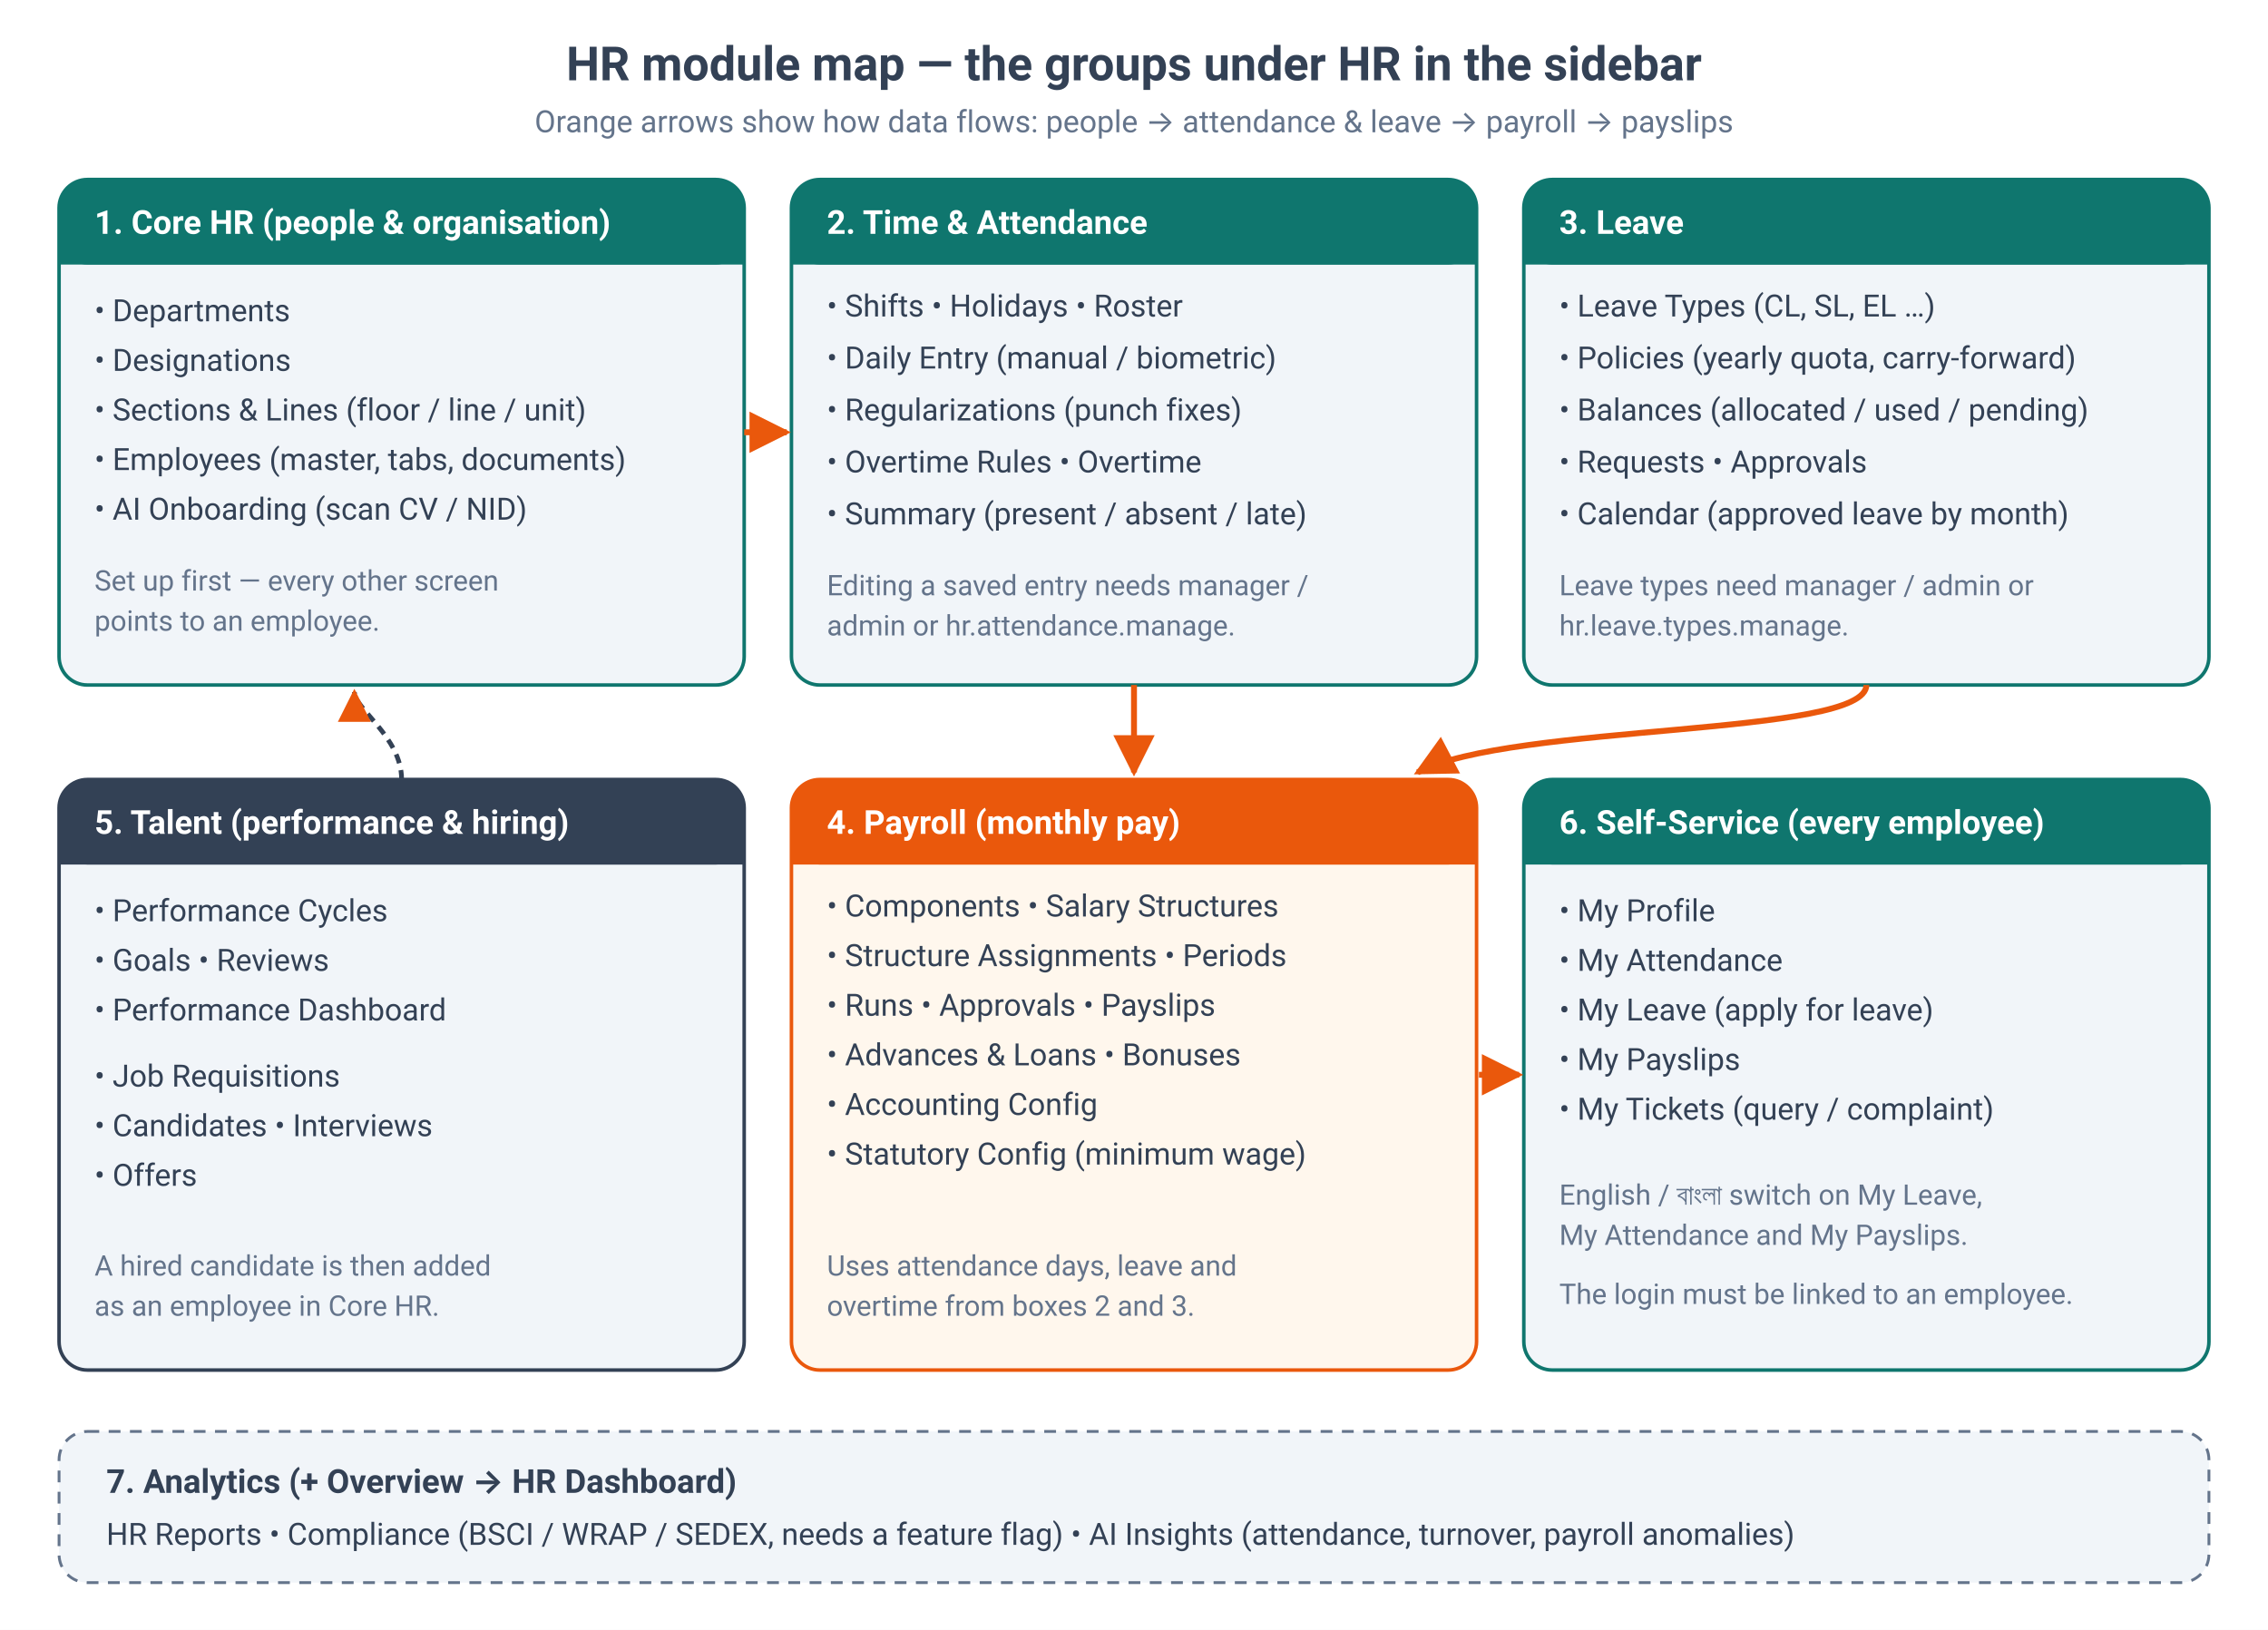
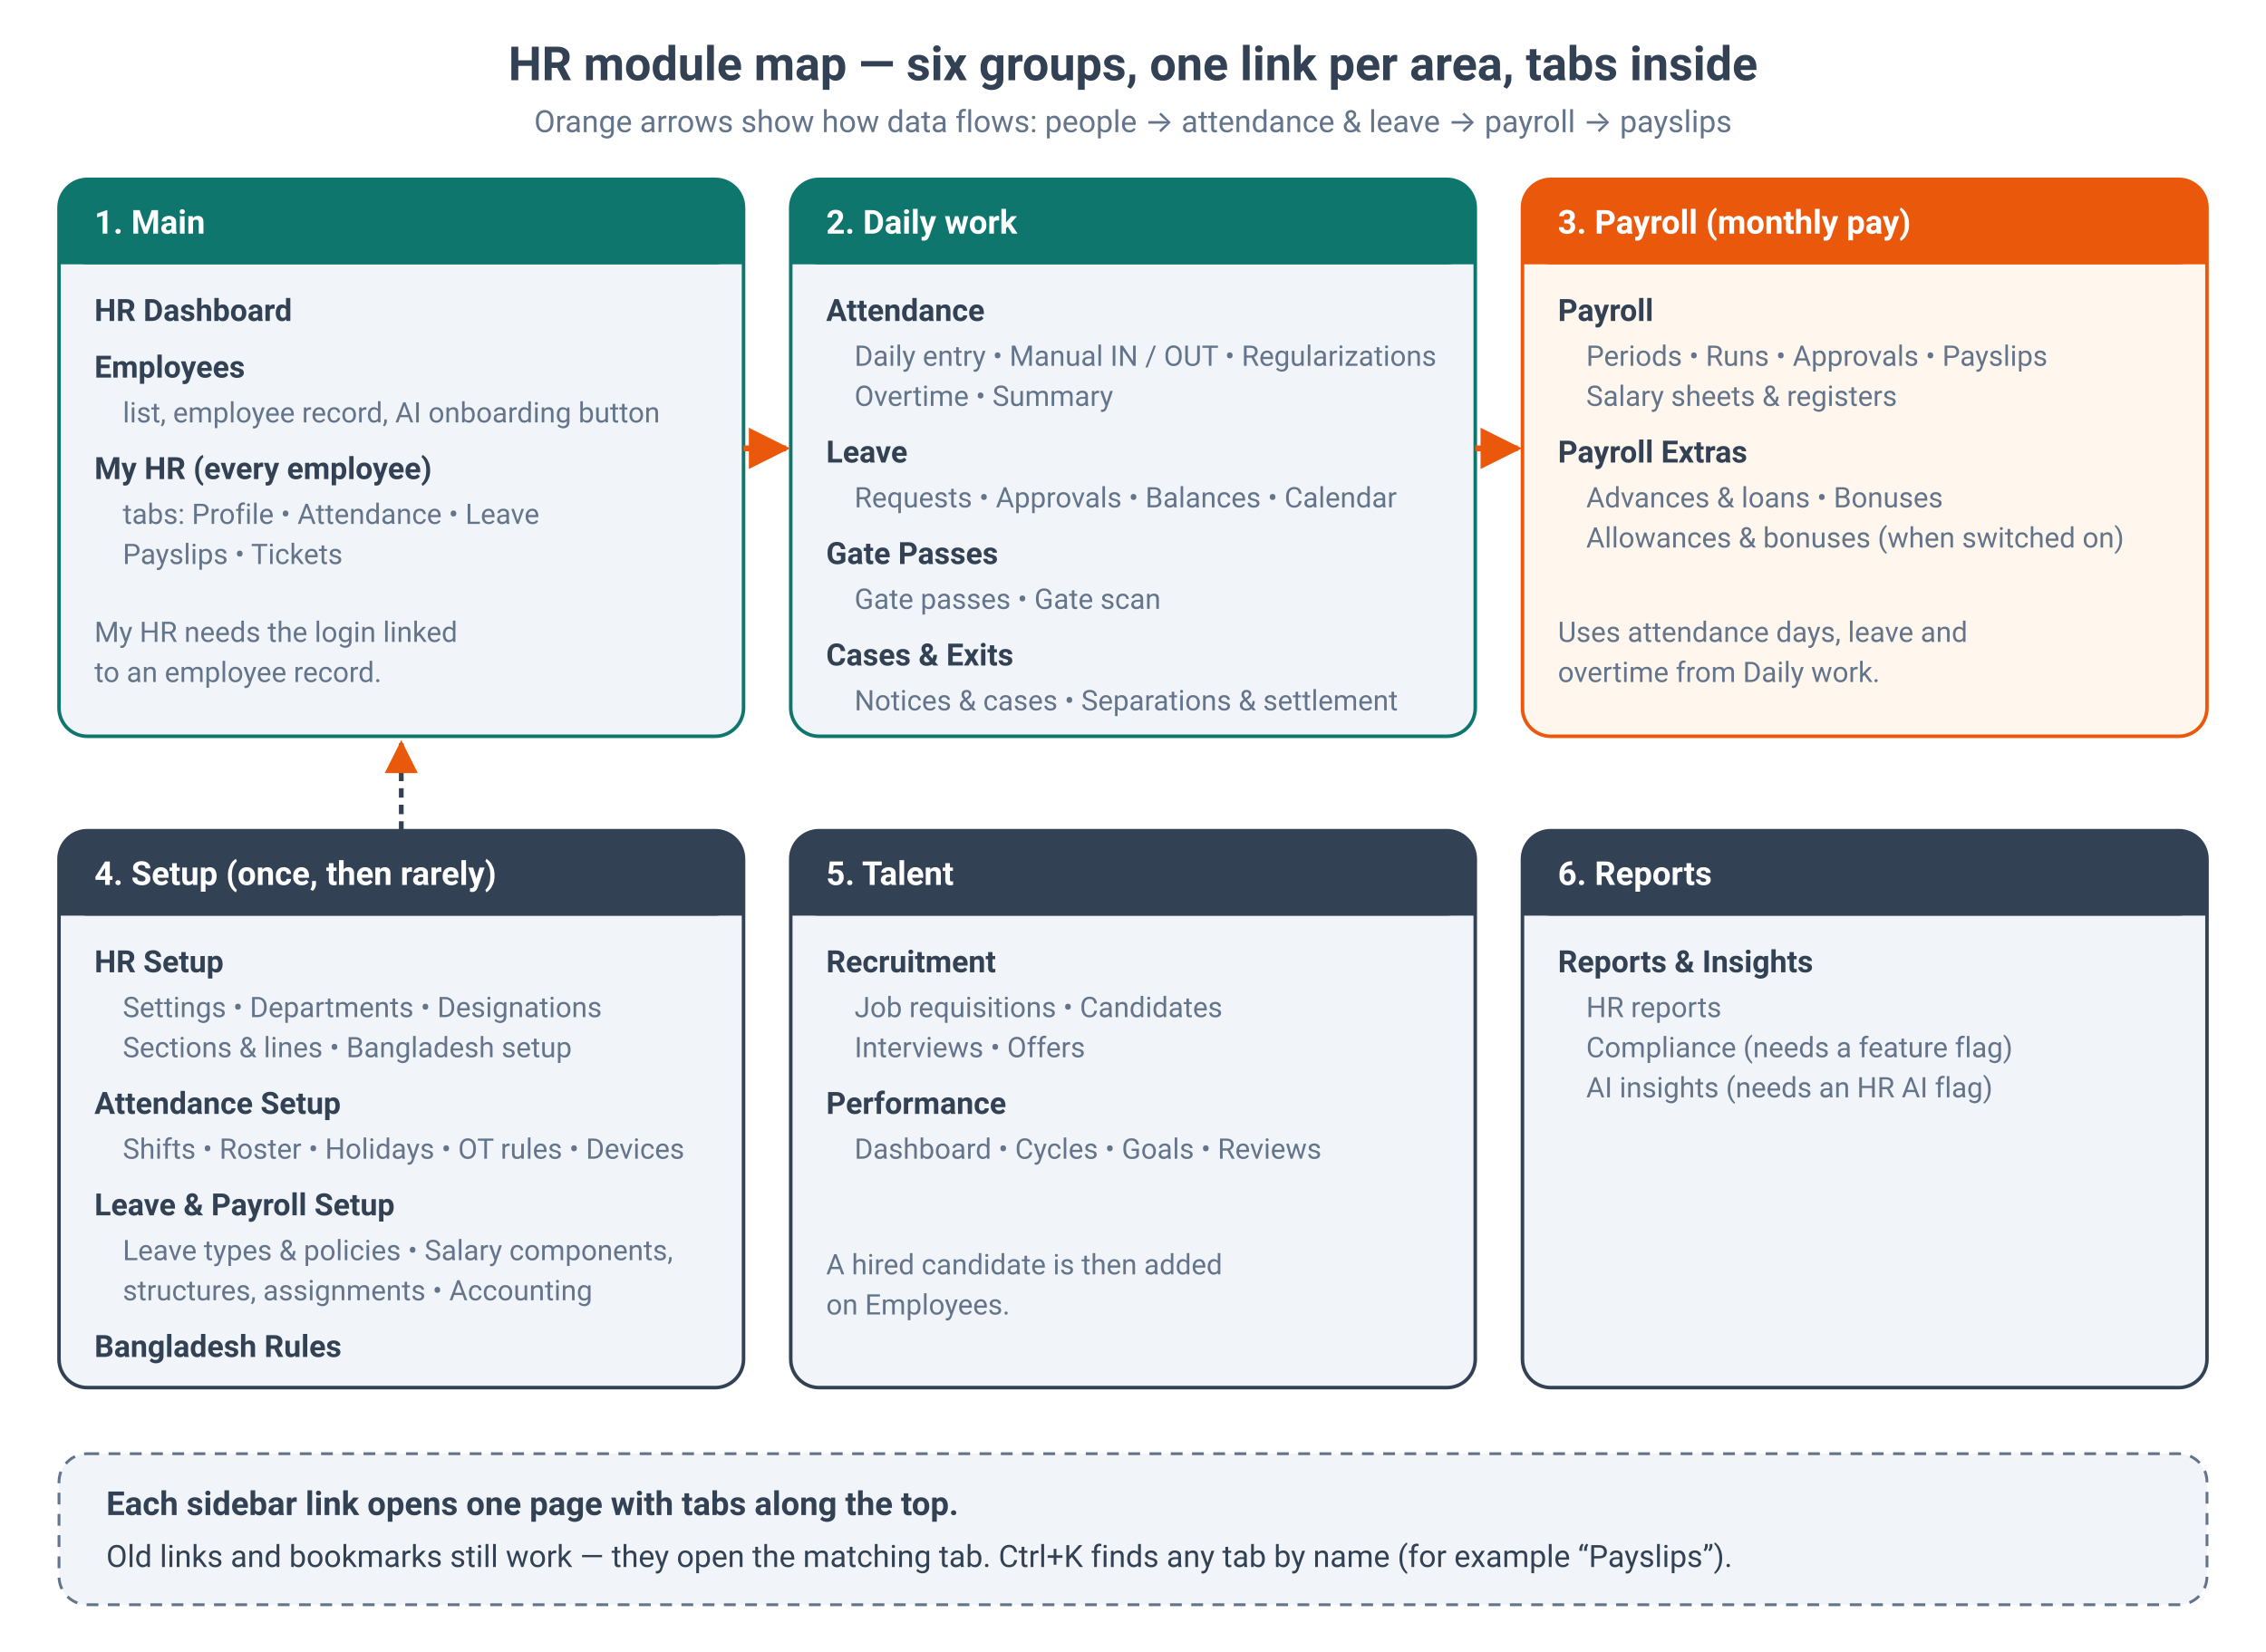
- <svg xmlns="http://www.w3.org/2000/svg" viewBox="0 0 960 690" width="960" height="690" font-family="system-ui, -apple-system, 'Segoe UI', Roboto, sans-serif">
+ <svg xmlns="http://www.w3.org/2000/svg" viewBox="0 0 960 700" width="960" height="700" font-family="system-ui, -apple-system, 'Segoe UI', Roboto, sans-serif">
  <defs>
    <marker id="arr" viewBox="0 0 10 10" refX="9" refY="5" markerWidth="7" markerHeight="7" orient="auto">
      <path d="M0,0 L10,5 L0,10 z" fill="#ea580c" />
    </marker>
  </defs>
-   <rect width="960" height="690" fill="#ffffff" />
-   <text x="480" y="34" text-anchor="middle" font-size="20" font-weight="700" fill="#334155">HR module map — the groups under HR in the sidebar</text>
+   <rect width="960" height="700" fill="#ffffff" />
+   <text x="480" y="34" text-anchor="middle" font-size="20" font-weight="700" fill="#334155">HR module map — six groups, one link per area, tabs inside</text>
  <text x="480" y="56" text-anchor="middle" font-size="13" fill="#64748b">Orange arrows show how data flows: people → attendance &amp; leave → payroll → payslips</text>
  <g>
-     <rect x="25" y="76" width="290" height="214" rx="12" fill="#f1f5f9" stroke="#0f766e" stroke-width="1.5" />
+     <rect x="25" y="76" width="290" height="236" rx="12" fill="#f1f5f9" stroke="#0f766e" stroke-width="1.5" />
    <rect x="25" y="76" width="290" height="36" rx="12" fill="#0f766e" />
    <rect x="25" y="100" width="290" height="12" fill="#0f766e" />
-     <text x="40" y="99" font-size="14" font-weight="700" fill="#ffffff">1. Core HR (people &amp; organisation)</text>
-     <text x="40" y="136" font-size="13" fill="#334155">• Departments</text>
-     <text x="40" y="157" font-size="13" fill="#334155">• Designations</text>
-     <text x="40" y="178" font-size="13" fill="#334155">• Sections &amp; Lines (floor / line / unit)</text>
-     <text x="40" y="199" font-size="13" fill="#334155">• Employees (master, tabs, documents)</text>
-     <text x="40" y="220" font-size="13" fill="#334155">• AI Onboarding (scan CV / NID)</text>
-     <text x="40" y="250" font-size="12" fill="#64748b">Set up first — every other screen</text>
-     <text x="40" y="267" font-size="12" fill="#64748b">points to an employee.</text>
+     <text x="40" y="99" font-size="14" font-weight="700" fill="#ffffff">1. Main</text>
+     <text x="40" y="136" font-size="13" font-weight="600" fill="#334155">HR Dashboard</text>
+     <text x="40" y="160" font-size="13" font-weight="600" fill="#334155">Employees</text>
+     <text x="52" y="179" font-size="12" fill="#64748b">list, employee record, AI onboarding button</text>
+     <text x="40" y="203" font-size="13" font-weight="600" fill="#334155">My HR (every employee)</text>
+     <text x="52" y="222" font-size="12" fill="#64748b">tabs: Profile • Attendance • Leave</text>
+     <text x="52" y="239" font-size="12" fill="#64748b">Payslips • Tickets</text>
+     <text x="40" y="272" font-size="12" fill="#64748b">My HR needs the login linked</text>
+     <text x="40" y="289" font-size="12" fill="#64748b">to an employee record.</text>
  </g>
  <g>
-     <rect x="335" y="76" width="290" height="214" rx="12" fill="#f1f5f9" stroke="#0f766e" stroke-width="1.5" />
+     <rect x="335" y="76" width="290" height="236" rx="12" fill="#f1f5f9" stroke="#0f766e" stroke-width="1.5" />
    <rect x="335" y="76" width="290" height="36" rx="12" fill="#0f766e" />
    <rect x="335" y="100" width="290" height="12" fill="#0f766e" />
-     <text x="350" y="99" font-size="14" font-weight="700" fill="#ffffff">2. Time &amp; Attendance</text>
-     <text x="350" y="134" font-size="13" fill="#334155">• Shifts   • Holidays   • Roster</text>
-     <text x="350" y="156" font-size="13" fill="#334155">• Daily Entry (manual / biometric)</text>
-     <text x="350" y="178" font-size="13" fill="#334155">• Regularizations (punch fixes)</text>
-     <text x="350" y="200" font-size="13" fill="#334155">• Overtime Rules   • Overtime</text>
-     <text x="350" y="222" font-size="13" fill="#334155">• Summary (present / absent / late)</text>
-     <text x="350" y="252" font-size="12" fill="#64748b">Editing a saved entry needs manager /</text>
-     <text x="350" y="269" font-size="12" fill="#64748b">admin or hr.attendance.manage.</text>
+     <text x="350" y="99" font-size="14" font-weight="700" fill="#ffffff">2. Daily work</text>
+     <text x="350" y="136" font-size="13" font-weight="600" fill="#334155">Attendance</text>
+     <text x="362" y="155" font-size="12" fill="#64748b">Daily entry • Manual IN / OUT • Regularizations</text>
+     <text x="362" y="172" font-size="12" fill="#64748b">Overtime • Summary</text>
+     <text x="350" y="196" font-size="13" font-weight="600" fill="#334155">Leave</text>
+     <text x="362" y="215" font-size="12" fill="#64748b">Requests • Approvals • Balances • Calendar</text>
+     <text x="350" y="239" font-size="13" font-weight="600" fill="#334155">Gate Passes</text>
+     <text x="362" y="258" font-size="12" fill="#64748b">Gate passes • Gate scan</text>
+     <text x="350" y="282" font-size="13" font-weight="600" fill="#334155">Cases &amp; Exits</text>
+     <text x="362" y="301" font-size="12" fill="#64748b">Notices &amp; cases • Separations &amp; settlement</text>
  </g>
  <g>
-     <rect x="645" y="76" width="290" height="214" rx="12" fill="#f1f5f9" stroke="#0f766e" stroke-width="1.5" />
-     <rect x="645" y="76" width="290" height="36" rx="12" fill="#0f766e" />
-     <rect x="645" y="100" width="290" height="12" fill="#0f766e" />
-     <text x="660" y="99" font-size="14" font-weight="700" fill="#ffffff">3. Leave</text>
-     <text x="660" y="134" font-size="13" fill="#334155">• Leave Types (CL, SL, EL …)</text>
-     <text x="660" y="156" font-size="13" fill="#334155">• Policies (yearly quota, carry-forward)</text>
-     <text x="660" y="178" font-size="13" fill="#334155">• Balances (allocated / used / pending)</text>
-     <text x="660" y="200" font-size="13" fill="#334155">• Requests   • Approvals</text>
-     <text x="660" y="222" font-size="13" fill="#334155">• Calendar (approved leave by month)</text>
-     <text x="660" y="252" font-size="12" fill="#64748b">Leave types need manager / admin or</text>
-     <text x="660" y="269" font-size="12" fill="#64748b">hr.leave.types.manage.</text>
+     <rect x="645" y="76" width="290" height="236" rx="12" fill="#fff7ed" stroke="#ea580c" stroke-width="1.5" />
+     <rect x="645" y="76" width="290" height="36" rx="12" fill="#ea580c" />
+     <rect x="645" y="100" width="290" height="12" fill="#ea580c" />
+     <text x="660" y="99" font-size="14" font-weight="700" fill="#ffffff">3. Payroll (monthly pay)</text>
+     <text x="660" y="136" font-size="13" font-weight="600" fill="#334155">Payroll</text>
+     <text x="672" y="155" font-size="12" fill="#64748b">Periods • Runs • Approvals • Payslips</text>
+     <text x="672" y="172" font-size="12" fill="#64748b">Salary sheets &amp; registers</text>
+     <text x="660" y="196" font-size="13" font-weight="600" fill="#334155">Payroll Extras</text>
+     <text x="672" y="215" font-size="12" fill="#64748b">Advances &amp; loans • Bonuses</text>
+     <text x="672" y="232" font-size="12" fill="#64748b">Allowances &amp; bonuses (when switched on)</text>
+     <text x="660" y="272" font-size="12" fill="#64748b">Uses attendance days, leave and</text>
+     <text x="660" y="289" font-size="12" fill="#64748b">overtime from Daily work.</text>
  </g>
  <g>
-     <rect x="25" y="330" width="290" height="250" rx="12" fill="#f1f5f9" stroke="#334155" stroke-width="1.5" />
-     <rect x="25" y="330" width="290" height="36" rx="12" fill="#334155" />
-     <rect x="25" y="354" width="290" height="12" fill="#334155" />
-     <text x="40" y="353" font-size="14" font-weight="700" fill="#ffffff">5. Talent (performance &amp; hiring)</text>
-     <text x="40" y="390" font-size="13" fill="#334155">• Performance Cycles</text>
-     <text x="40" y="411" font-size="13" fill="#334155">• Goals   • Reviews</text>
-     <text x="40" y="432" font-size="13" fill="#334155">• Performance Dashboard</text>
-     <text x="40" y="460" font-size="13" fill="#334155">• Job Requisitions</text>
-     <text x="40" y="481" font-size="13" fill="#334155">• Candidates   • Interviews</text>
-     <text x="40" y="502" font-size="13" fill="#334155">• Offers</text>
-     <text x="40" y="540" font-size="12" fill="#64748b">A hired candidate is then added</text>
-     <text x="40" y="557" font-size="12" fill="#64748b">as an employee in Core HR.</text>
+     <rect x="25" y="352" width="290" height="236" rx="12" fill="#f1f5f9" stroke="#334155" stroke-width="1.5" />
+     <rect x="25" y="352" width="290" height="36" rx="12" fill="#334155" />
+     <rect x="25" y="376" width="290" height="12" fill="#334155" />
+     <text x="40" y="375" font-size="14" font-weight="700" fill="#ffffff">4. Setup (once, then rarely)</text>
+     <text x="40" y="412" font-size="13" font-weight="600" fill="#334155">HR Setup</text>
+     <text x="52" y="431" font-size="12" fill="#64748b">Settings • Departments • Designations</text>
+     <text x="52" y="448" font-size="12" fill="#64748b">Sections &amp; lines • Bangladesh setup</text>
+     <text x="40" y="472" font-size="13" font-weight="600" fill="#334155">Attendance Setup</text>
+     <text x="52" y="491" font-size="12" fill="#64748b">Shifts • Roster • Holidays • OT rules • Devices</text>
+     <text x="40" y="515" font-size="13" font-weight="600" fill="#334155">Leave &amp; Payroll Setup</text>
+     <text x="52" y="534" font-size="12" fill="#64748b">Leave types &amp; policies • Salary components,</text>
+     <text x="52" y="551" font-size="12" fill="#64748b">structures, assignments • Accounting</text>
+     <text x="40" y="575" font-size="13" font-weight="600" fill="#334155">Bangladesh Rules</text>
  </g>
  <g>
-     <rect x="335" y="330" width="290" height="250" rx="12" fill="#fff7ed" stroke="#ea580c" stroke-width="1.5" />
-     <rect x="335" y="330" width="290" height="36" rx="12" fill="#ea580c" />
-     <rect x="335" y="354" width="290" height="12" fill="#ea580c" />
-     <text x="350" y="353" font-size="14" font-weight="700" fill="#ffffff">4. Payroll (monthly pay)</text>
-     <text x="350" y="388" font-size="13" fill="#334155">• Components   • Salary Structures</text>
-     <text x="350" y="409" font-size="13" fill="#334155">• Structure Assignments   • Periods</text>
-     <text x="350" y="430" font-size="13" fill="#334155">• Runs   • Approvals   • Payslips</text>
-     <text x="350" y="451" font-size="13" fill="#334155">• Advances &amp; Loans   • Bonuses</text>
-     <text x="350" y="472" font-size="13" fill="#334155">• Accounting Config</text>
-     <text x="350" y="493" font-size="13" fill="#334155">• Statutory Config (minimum wage)</text>
-     <text x="350" y="540" font-size="12" fill="#64748b">Uses attendance days, leave and</text>
-     <text x="350" y="557" font-size="12" fill="#64748b">overtime from boxes 2 and 3.</text>
+     <rect x="335" y="352" width="290" height="236" rx="12" fill="#f1f5f9" stroke="#334155" stroke-width="1.5" />
+     <rect x="335" y="352" width="290" height="36" rx="12" fill="#334155" />
+     <rect x="335" y="376" width="290" height="12" fill="#334155" />
+     <text x="350" y="375" font-size="14" font-weight="700" fill="#ffffff">5. Talent</text>
+     <text x="350" y="412" font-size="13" font-weight="600" fill="#334155">Recruitment</text>
+     <text x="362" y="431" font-size="12" fill="#64748b">Job requisitions • Candidates</text>
+     <text x="362" y="448" font-size="12" fill="#64748b">Interviews • Offers</text>
+     <text x="350" y="472" font-size="13" font-weight="600" fill="#334155">Performance</text>
+     <text x="362" y="491" font-size="12" fill="#64748b">Dashboard • Cycles • Goals • Reviews</text>
+     <text x="350" y="540" font-size="12" fill="#64748b">A hired candidate is then added</text>
+     <text x="350" y="557" font-size="12" fill="#64748b">on Employees.</text>
  </g>
  <g>
-     <rect x="645" y="330" width="290" height="250" rx="12" fill="#f1f5f9" stroke="#0f766e" stroke-width="1.5" />
-     <rect x="645" y="330" width="290" height="36" rx="12" fill="#0f766e" />
-     <rect x="645" y="354" width="290" height="12" fill="#0f766e" />
-     <text x="660" y="353" font-size="14" font-weight="700" fill="#ffffff">6. Self-Service (every employee)</text>
-     <text x="660" y="390" font-size="13" fill="#334155">• My Profile</text>
-     <text x="660" y="411" font-size="13" fill="#334155">• My Attendance</text>
-     <text x="660" y="432" font-size="13" fill="#334155">• My Leave (apply for leave)</text>
-     <text x="660" y="453" font-size="13" fill="#334155">• My Payslips</text>
-     <text x="660" y="474" font-size="13" fill="#334155">• My Tickets (query / complaint)</text>
-     <text x="660" y="510" font-size="12" fill="#64748b">English / বাংলা switch on My Leave,</text>
-     <text x="660" y="527" font-size="12" fill="#64748b">My Attendance and My Payslips.</text>
-     <text x="660" y="552" font-size="12" fill="#64748b">The login must be linked to an employee.</text>
+     <rect x="645" y="352" width="290" height="236" rx="12" fill="#f1f5f9" stroke="#334155" stroke-width="1.5" />
+     <rect x="645" y="352" width="290" height="36" rx="12" fill="#334155" />
+     <rect x="645" y="376" width="290" height="12" fill="#334155" />
+     <text x="660" y="375" font-size="14" font-weight="700" fill="#ffffff">6. Reports</text>
+     <text x="660" y="412" font-size="13" font-weight="600" fill="#334155">Reports &amp; Insights</text>
+     <text x="672" y="431" font-size="12" fill="#64748b">HR reports</text>
+     <text x="672" y="448" font-size="12" fill="#64748b">Compliance (needs a feature flag)</text>
+     <text x="672" y="465" font-size="12" fill="#64748b">AI insights (needs an HR AI flag)</text>
  </g>
-   <rect x="25" y="606" width="910" height="64" rx="12" fill="#f1f5f9" stroke="#64748b" stroke-width="1.2" stroke-dasharray="5 4" />
-   <text x="45" y="632" font-size="14" font-weight="700" fill="#334155">7. Analytics  (+ Overview → HR Dashboard)</text>
-   <text x="45" y="654" font-size="13" fill="#334155">HR Reports • Compliance (BSCI / WRAP / SEDEX, needs a feature flag) • AI Insights (attendance, turnover, payroll anomalies)</text>
-   <line x1="315" y1="183" x2="333" y2="183" stroke="#ea580c" stroke-width="2.5" marker-end="url(#arr)" />
-   <line x1="480" y1="290" x2="480" y2="327" stroke="#ea580c" stroke-width="2.5" marker-end="url(#arr)" />
-   <path d="M790,290 C790,312 640,306 600,327" fill="none" stroke="#ea580c" stroke-width="2.5" marker-end="url(#arr)" />
-   <line x1="626" y1="455" x2="643" y2="455" stroke="#ea580c" stroke-width="2.5" marker-end="url(#arr)" />
-   <path d="M170,330 C170,312 150,300 150,293" fill="none" stroke="#334155" stroke-width="2" stroke-dasharray="4 3" marker-end="url(#arr)" />
+   <rect x="25" y="616" width="910" height="64" rx="12" fill="#f1f5f9" stroke="#64748b" stroke-width="1.2" stroke-dasharray="5 4" />
+   <text x="45" y="642" font-size="14" font-weight="700" fill="#334155">Each sidebar link opens one page with tabs along the top.</text>
+   <text x="45" y="664" font-size="13" fill="#334155">Old links and bookmarks still work — they open the matching tab. Ctrl+K finds any tab by name (for example “Payslips”).</text>
+   <line x1="315" y1="190" x2="333" y2="190" stroke="#ea580c" stroke-width="2.5" marker-end="url(#arr)" />
+   <line x1="625" y1="190" x2="643" y2="190" stroke="#ea580c" stroke-width="2.5" marker-end="url(#arr)" />
+   <path d="M170,352 C170,334 170,326 170,315" fill="none" stroke="#334155" stroke-width="2" stroke-dasharray="4 3" marker-end="url(#arr)" />
</svg>
